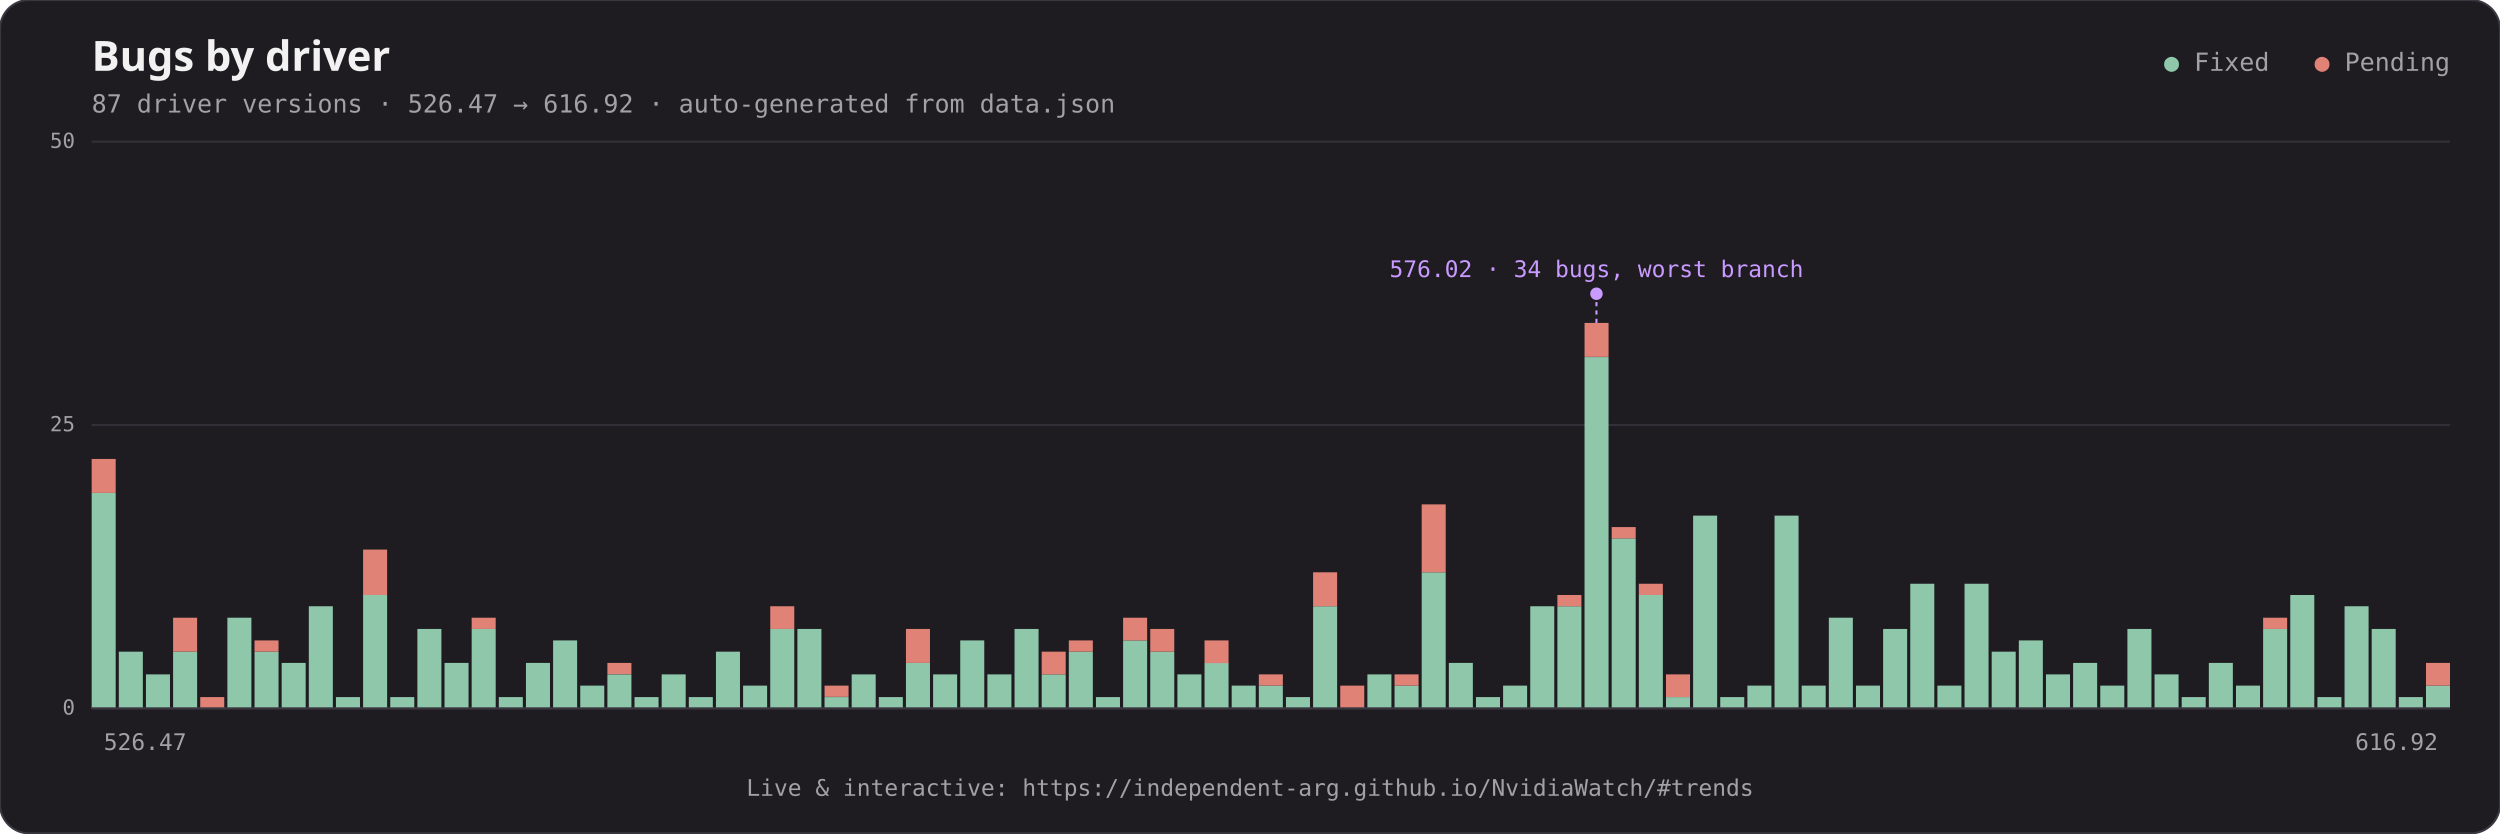
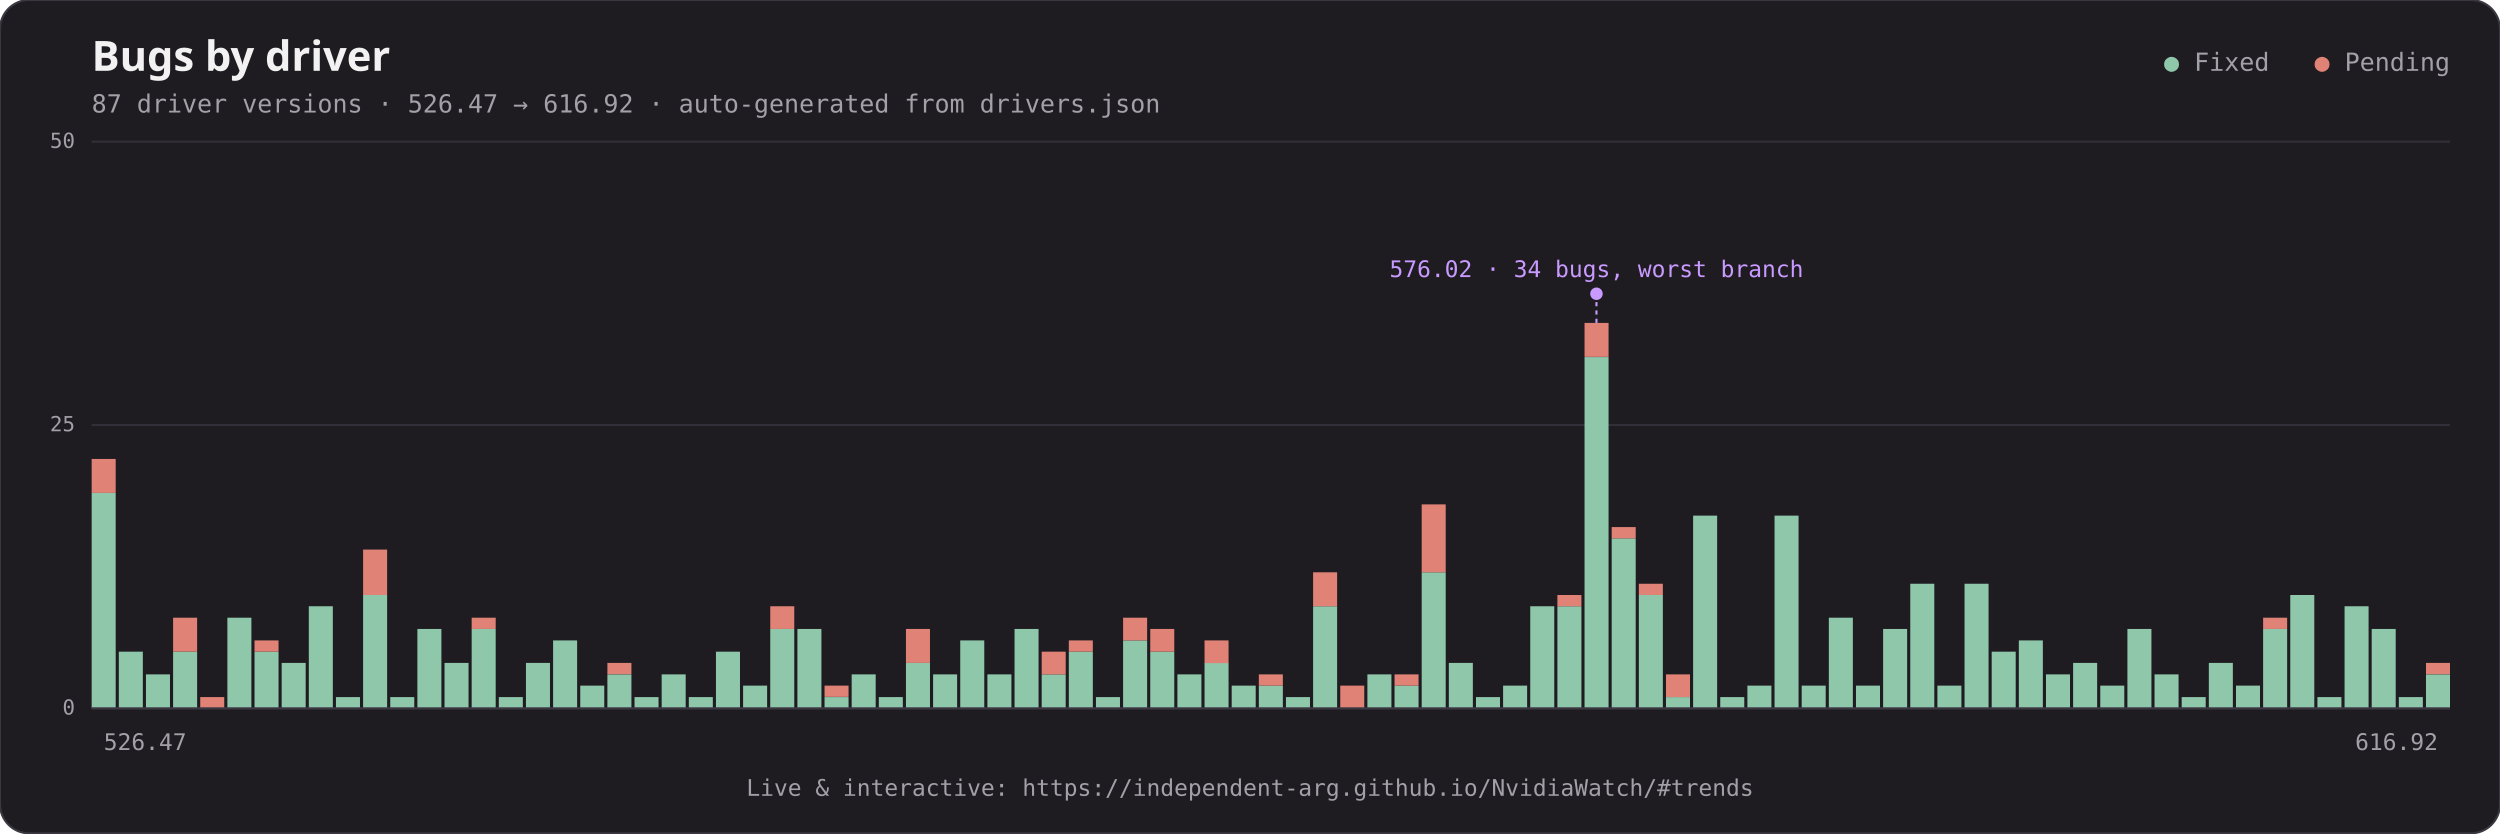
<svg xmlns="http://www.w3.org/2000/svg" viewBox="0 0 1200 400" width="1200" height="400" role="img" aria-label="Bugs by driver, fixed vs pending">
  <rect x="0" y="0" width="1200" height="400" rx="14" fill="#1e1c21" stroke="#3a3740" />
  <text x="44" y="34" font-family="'Space Grotesk', 'Segoe UI', sans-serif" font-weight="700" font-size="20" fill="#f2f2f2">Bugs by driver</text>
-   <text x="44" y="54" font-family="'DM Mono', 'SFMono-Regular', Consolas, monospace" font-size="12" fill="#a3a0a8">87 driver versions · 526.47 → 616.92 · auto-generated from data.json</text>
+   <text x="44" y="54" font-family="'DM Mono', 'SFMono-Regular', Consolas, monospace" font-size="12" fill="#a3a0a8">87 driver versions · 526.47 → 616.92 · auto-generated from drivers.json</text>
  <text x="1176" y="34" text-anchor="end" font-family="'DM Mono', 'SFMono-Regular', Consolas, monospace" font-size="12" fill="#a3a0a8">
    <tspan fill="#8fc7ab">●</tspan> Fixed   <tspan fill="#e08276">●</tspan> Pending</text>
  <line x1="44" y1="340.0" x2="1176" y2="340.0" stroke="#332f38" stroke-width="1" />
  <text x="36" y="343.0" text-anchor="end" font-family="'DM Mono', 'SFMono-Regular', Consolas, monospace" font-size="10" fill="#a3a0a8">0</text>
  <line x1="44" y1="204.0" x2="1176" y2="204.0" stroke="#332f38" stroke-width="1" />
  <text x="36" y="207.0" text-anchor="end" font-family="'DM Mono', 'SFMono-Regular', Consolas, monospace" font-size="10" fill="#a3a0a8">25</text>
  <line x1="44" y1="68.0" x2="1176" y2="68.0" stroke="#332f38" stroke-width="1" />
  <text x="36" y="71.0" text-anchor="end" font-family="'DM Mono', 'SFMono-Regular', Consolas, monospace" font-size="10" fill="#a3a0a8">50</text>
  <rect x="44.00" y="236.6" width="11.53" height="103.4" fill="#8fc7ab" />
  <rect x="44.00" y="220.3" width="11.53" height="16.3" fill="#e08276" />
  <rect x="57.03" y="312.8" width="11.53" height="27.2" fill="#8fc7ab" />
  <rect x="70.06" y="323.7" width="11.53" height="16.3" fill="#8fc7ab" />
  <rect x="83.09" y="312.8" width="11.53" height="27.2" fill="#8fc7ab" />
  <rect x="83.09" y="296.5" width="11.53" height="16.3" fill="#e08276" />
  <rect x="96.11" y="334.6" width="11.53" height="5.4" fill="#e08276" />
  <rect x="109.14" y="296.5" width="11.53" height="43.5" fill="#8fc7ab" />
  <rect x="122.17" y="312.8" width="11.53" height="27.2" fill="#8fc7ab" />
  <rect x="122.17" y="307.4" width="11.53" height="5.4" fill="#e08276" />
  <rect x="135.20" y="318.2" width="11.53" height="21.8" fill="#8fc7ab" />
  <rect x="148.23" y="291.0" width="11.53" height="49.0" fill="#8fc7ab" />
  <rect x="161.26" y="334.6" width="11.53" height="5.4" fill="#8fc7ab" />
  <rect x="174.29" y="285.6" width="11.53" height="54.4" fill="#8fc7ab" />
  <rect x="174.29" y="263.8" width="11.53" height="21.8" fill="#e08276" />
  <rect x="187.32" y="334.6" width="11.53" height="5.4" fill="#8fc7ab" />
  <rect x="200.34" y="301.9" width="11.53" height="38.1" fill="#8fc7ab" />
  <rect x="213.37" y="318.2" width="11.53" height="21.8" fill="#8fc7ab" />
  <rect x="226.40" y="301.9" width="11.53" height="38.1" fill="#8fc7ab" />
  <rect x="226.40" y="296.5" width="11.53" height="5.4" fill="#e08276" />
  <rect x="239.43" y="334.6" width="11.53" height="5.4" fill="#8fc7ab" />
  <rect x="252.46" y="318.2" width="11.53" height="21.8" fill="#8fc7ab" />
  <rect x="265.49" y="307.4" width="11.53" height="32.6" fill="#8fc7ab" />
  <rect x="278.52" y="329.1" width="11.53" height="10.9" fill="#8fc7ab" />
  <rect x="291.55" y="323.7" width="11.53" height="16.3" fill="#8fc7ab" />
  <rect x="291.55" y="318.2" width="11.53" height="5.4" fill="#e08276" />
  <rect x="304.57" y="334.6" width="11.53" height="5.4" fill="#8fc7ab" />
  <rect x="317.60" y="323.7" width="11.53" height="16.3" fill="#8fc7ab" />
  <rect x="330.63" y="334.6" width="11.53" height="5.4" fill="#8fc7ab" />
  <rect x="343.66" y="312.8" width="11.53" height="27.2" fill="#8fc7ab" />
  <rect x="356.69" y="329.1" width="11.53" height="10.9" fill="#8fc7ab" />
  <rect x="369.72" y="301.9" width="11.53" height="38.1" fill="#8fc7ab" />
  <rect x="369.72" y="291.0" width="11.53" height="10.9" fill="#e08276" />
  <rect x="382.75" y="301.9" width="11.53" height="38.1" fill="#8fc7ab" />
  <rect x="395.78" y="334.6" width="11.53" height="5.4" fill="#8fc7ab" />
  <rect x="395.78" y="329.1" width="11.53" height="5.4" fill="#e08276" />
  <rect x="408.80" y="323.7" width="11.53" height="16.3" fill="#8fc7ab" />
  <rect x="421.83" y="334.6" width="11.53" height="5.4" fill="#8fc7ab" />
  <rect x="434.86" y="318.2" width="11.53" height="21.8" fill="#8fc7ab" />
  <rect x="434.86" y="301.9" width="11.53" height="16.3" fill="#e08276" />
  <rect x="447.89" y="323.7" width="11.53" height="16.3" fill="#8fc7ab" />
  <rect x="460.92" y="307.4" width="11.53" height="32.6" fill="#8fc7ab" />
  <rect x="473.95" y="323.7" width="11.53" height="16.3" fill="#8fc7ab" />
  <rect x="486.98" y="301.9" width="11.53" height="38.1" fill="#8fc7ab" />
  <rect x="500.01" y="323.7" width="11.53" height="16.3" fill="#8fc7ab" />
  <rect x="500.01" y="312.8" width="11.53" height="10.9" fill="#e08276" />
  <rect x="513.03" y="312.8" width="11.53" height="27.2" fill="#8fc7ab" />
  <rect x="513.03" y="307.4" width="11.53" height="5.4" fill="#e08276" />
  <rect x="526.06" y="334.6" width="11.53" height="5.4" fill="#8fc7ab" />
  <rect x="539.09" y="307.4" width="11.53" height="32.6" fill="#8fc7ab" />
  <rect x="539.09" y="296.5" width="11.53" height="10.9" fill="#e08276" />
  <rect x="552.12" y="312.8" width="11.53" height="27.2" fill="#8fc7ab" />
  <rect x="552.12" y="301.9" width="11.53" height="10.9" fill="#e08276" />
  <rect x="565.15" y="323.7" width="11.53" height="16.3" fill="#8fc7ab" />
  <rect x="578.18" y="318.2" width="11.53" height="21.8" fill="#8fc7ab" />
  <rect x="578.18" y="307.4" width="11.53" height="10.9" fill="#e08276" />
  <rect x="591.21" y="329.1" width="11.53" height="10.9" fill="#8fc7ab" />
  <rect x="604.24" y="329.1" width="11.53" height="10.9" fill="#8fc7ab" />
  <rect x="604.24" y="323.7" width="11.53" height="5.4" fill="#e08276" />
  <rect x="617.26" y="334.6" width="11.53" height="5.4" fill="#8fc7ab" />
  <rect x="630.29" y="291.0" width="11.53" height="49.0" fill="#8fc7ab" />
  <rect x="630.29" y="274.7" width="11.53" height="16.3" fill="#e08276" />
  <rect x="643.32" y="329.1" width="11.53" height="10.9" fill="#e08276" />
  <rect x="656.35" y="323.7" width="11.53" height="16.3" fill="#8fc7ab" />
  <rect x="669.38" y="329.1" width="11.53" height="10.9" fill="#8fc7ab" />
  <rect x="669.38" y="323.7" width="11.53" height="5.4" fill="#e08276" />
  <rect x="682.41" y="274.7" width="11.53" height="65.3" fill="#8fc7ab" />
  <rect x="682.41" y="242.1" width="11.53" height="32.6" fill="#e08276" />
  <rect x="695.44" y="318.2" width="11.53" height="21.8" fill="#8fc7ab" />
  <rect x="708.47" y="334.6" width="11.53" height="5.4" fill="#8fc7ab" />
  <rect x="721.49" y="329.1" width="11.53" height="10.9" fill="#8fc7ab" />
  <rect x="734.52" y="291.0" width="11.53" height="49.0" fill="#8fc7ab" />
  <rect x="747.55" y="291.0" width="11.53" height="49.0" fill="#8fc7ab" />
  <rect x="747.55" y="285.6" width="11.53" height="5.4" fill="#e08276" />
  <rect x="760.58" y="171.4" width="11.53" height="168.6" fill="#8fc7ab" />
  <rect x="760.58" y="155.0" width="11.53" height="16.3" fill="#e08276" />
  <rect x="773.61" y="258.4" width="11.53" height="81.6" fill="#8fc7ab" />
  <rect x="773.61" y="253.0" width="11.53" height="5.4" fill="#e08276" />
  <rect x="786.64" y="285.6" width="11.53" height="54.4" fill="#8fc7ab" />
  <rect x="786.64" y="280.2" width="11.53" height="5.4" fill="#e08276" />
  <rect x="799.67" y="334.6" width="11.53" height="5.4" fill="#8fc7ab" />
  <rect x="799.67" y="323.7" width="11.53" height="10.9" fill="#e08276" />
  <rect x="812.70" y="247.5" width="11.53" height="92.5" fill="#8fc7ab" />
  <rect x="825.72" y="334.6" width="11.53" height="5.4" fill="#8fc7ab" />
  <rect x="838.75" y="329.1" width="11.53" height="10.9" fill="#8fc7ab" />
  <rect x="851.78" y="247.5" width="11.53" height="92.5" fill="#8fc7ab" />
  <rect x="864.81" y="329.1" width="11.53" height="10.9" fill="#8fc7ab" />
  <rect x="877.84" y="296.5" width="11.53" height="43.5" fill="#8fc7ab" />
  <rect x="890.87" y="329.1" width="11.53" height="10.9" fill="#8fc7ab" />
  <rect x="903.90" y="301.9" width="11.53" height="38.1" fill="#8fc7ab" />
  <rect x="916.93" y="280.2" width="11.53" height="59.8" fill="#8fc7ab" />
  <rect x="929.95" y="329.1" width="11.53" height="10.9" fill="#8fc7ab" />
  <rect x="942.98" y="280.2" width="11.53" height="59.8" fill="#8fc7ab" />
  <rect x="956.01" y="312.8" width="11.53" height="27.2" fill="#8fc7ab" />
  <rect x="969.04" y="307.4" width="11.53" height="32.6" fill="#8fc7ab" />
  <rect x="982.07" y="323.7" width="11.53" height="16.3" fill="#8fc7ab" />
  <rect x="995.10" y="318.2" width="11.53" height="21.8" fill="#8fc7ab" />
  <rect x="1008.13" y="329.1" width="11.53" height="10.9" fill="#8fc7ab" />
  <rect x="1021.16" y="301.9" width="11.53" height="38.1" fill="#8fc7ab" />
  <rect x="1034.18" y="323.7" width="11.53" height="16.3" fill="#8fc7ab" />
  <rect x="1047.21" y="334.6" width="11.53" height="5.4" fill="#8fc7ab" />
  <rect x="1060.24" y="318.2" width="11.53" height="21.8" fill="#8fc7ab" />
  <rect x="1073.27" y="329.1" width="11.53" height="10.9" fill="#8fc7ab" />
  <rect x="1086.30" y="301.9" width="11.53" height="38.1" fill="#8fc7ab" />
  <rect x="1086.30" y="296.5" width="11.53" height="5.4" fill="#e08276" />
  <rect x="1099.33" y="285.6" width="11.53" height="54.4" fill="#8fc7ab" />
  <rect x="1112.36" y="334.6" width="11.53" height="5.4" fill="#8fc7ab" />
  <rect x="1125.39" y="291.0" width="11.53" height="49.0" fill="#8fc7ab" />
  <rect x="1138.41" y="301.9" width="11.53" height="38.1" fill="#8fc7ab" />
  <rect x="1151.44" y="334.6" width="11.53" height="5.4" fill="#8fc7ab" />
-   <rect x="1164.47" y="329.1" width="11.53" height="10.9" fill="#8fc7ab" />
-   <rect x="1164.47" y="318.2" width="11.53" height="10.9" fill="#e08276" />
+   <rect x="1164.47" y="323.7" width="11.53" height="16.3" fill="#8fc7ab" />
+   <rect x="1164.47" y="318.2" width="11.53" height="5.4" fill="#e08276" />
  <line x1="44" y1="340" x2="1176" y2="340" stroke="#3a3740" stroke-width="1" />
  <text x="49.8" y="360" text-anchor="start" font-family="'DM Mono', 'SFMono-Regular', Consolas, monospace" font-size="11" fill="#a3a0a8">526.47</text>
  <text x="1170.2" y="360" text-anchor="end" font-family="'DM Mono', 'SFMono-Regular', Consolas, monospace" font-size="11" fill="#a3a0a8">616.92</text>
  <line x1="766.3" y1="141.0" x2="766.3" y2="155.0" stroke="#c99aff" stroke-width="1" stroke-dasharray="2,2" />
  <circle cx="766.3" cy="141.0" r="3" fill="#c99aff" />
  <text x="766.3" y="133.0" text-anchor="middle" font-family="'DM Mono', 'SFMono-Regular', Consolas, monospace" font-weight="500" font-size="11" fill="#c99aff">576.02 · 34 bugs, worst branch</text>
  <text x="600.0" y="382" text-anchor="middle" font-family="'DM Mono', 'SFMono-Regular', Consolas, monospace" font-size="11" fill="#a3a0a8">Live &amp; interactive: https://independent-arg.github.io/NvidiaWatch/#trends</text>
</svg>
